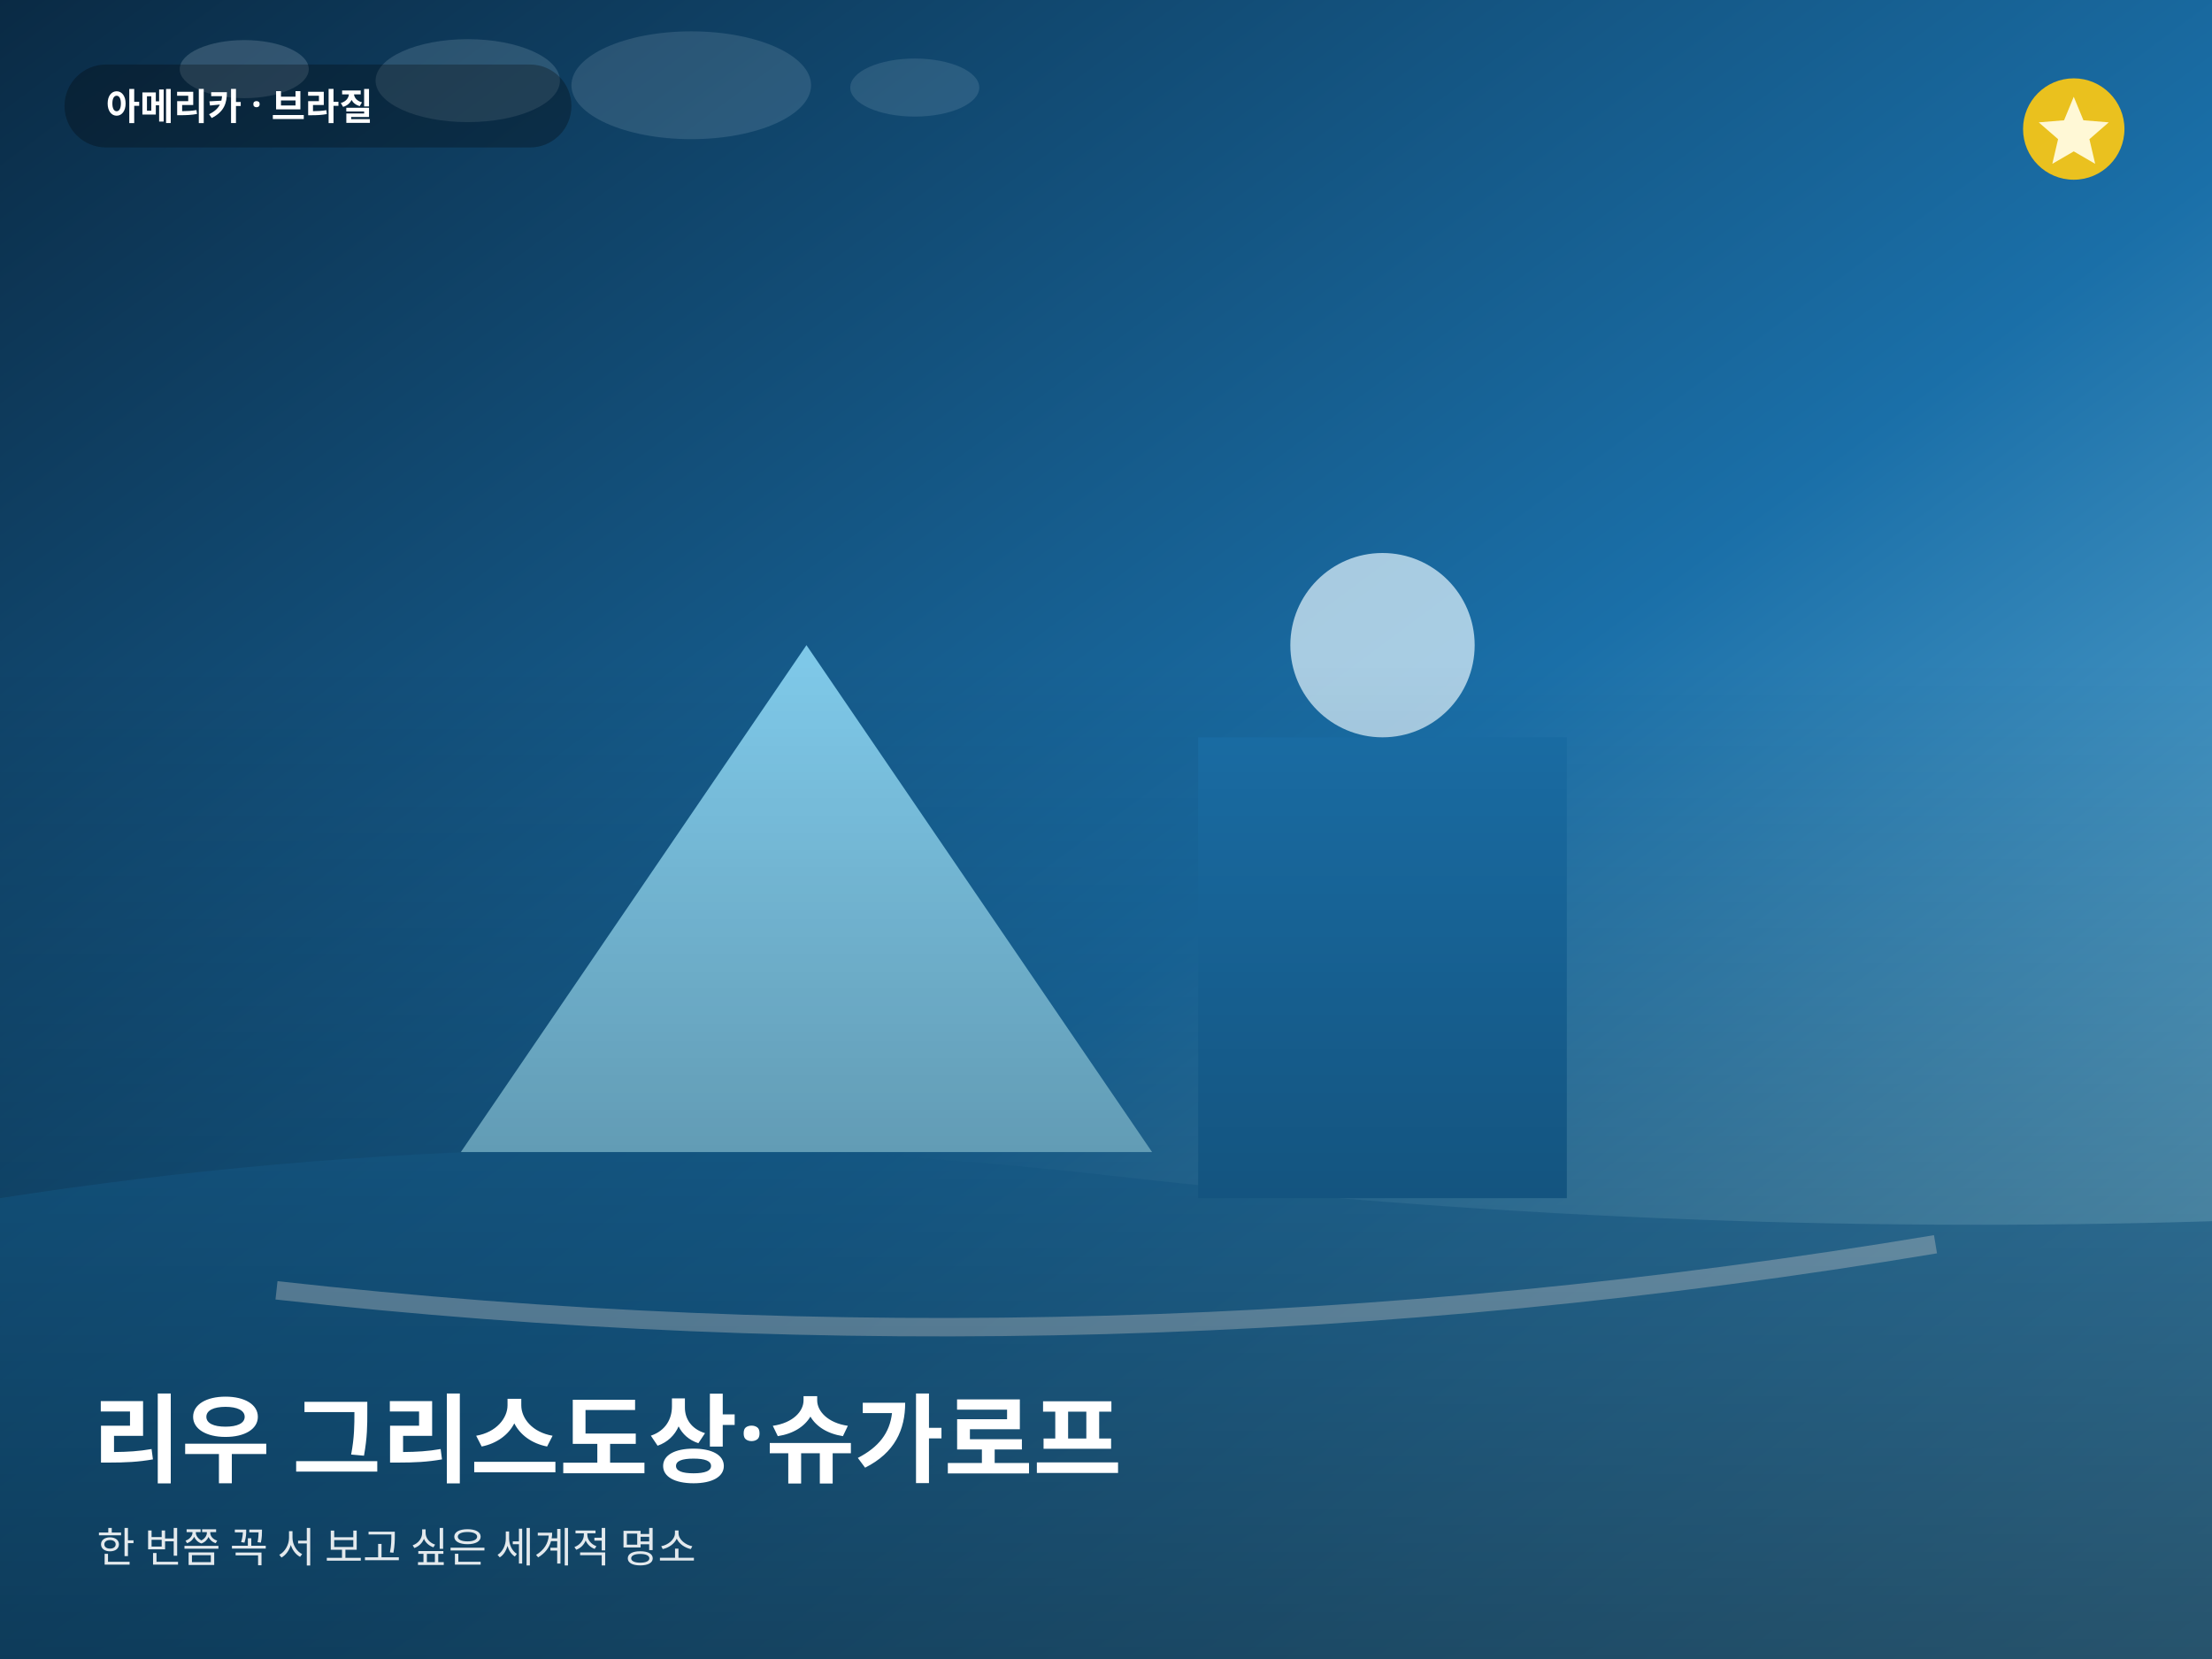
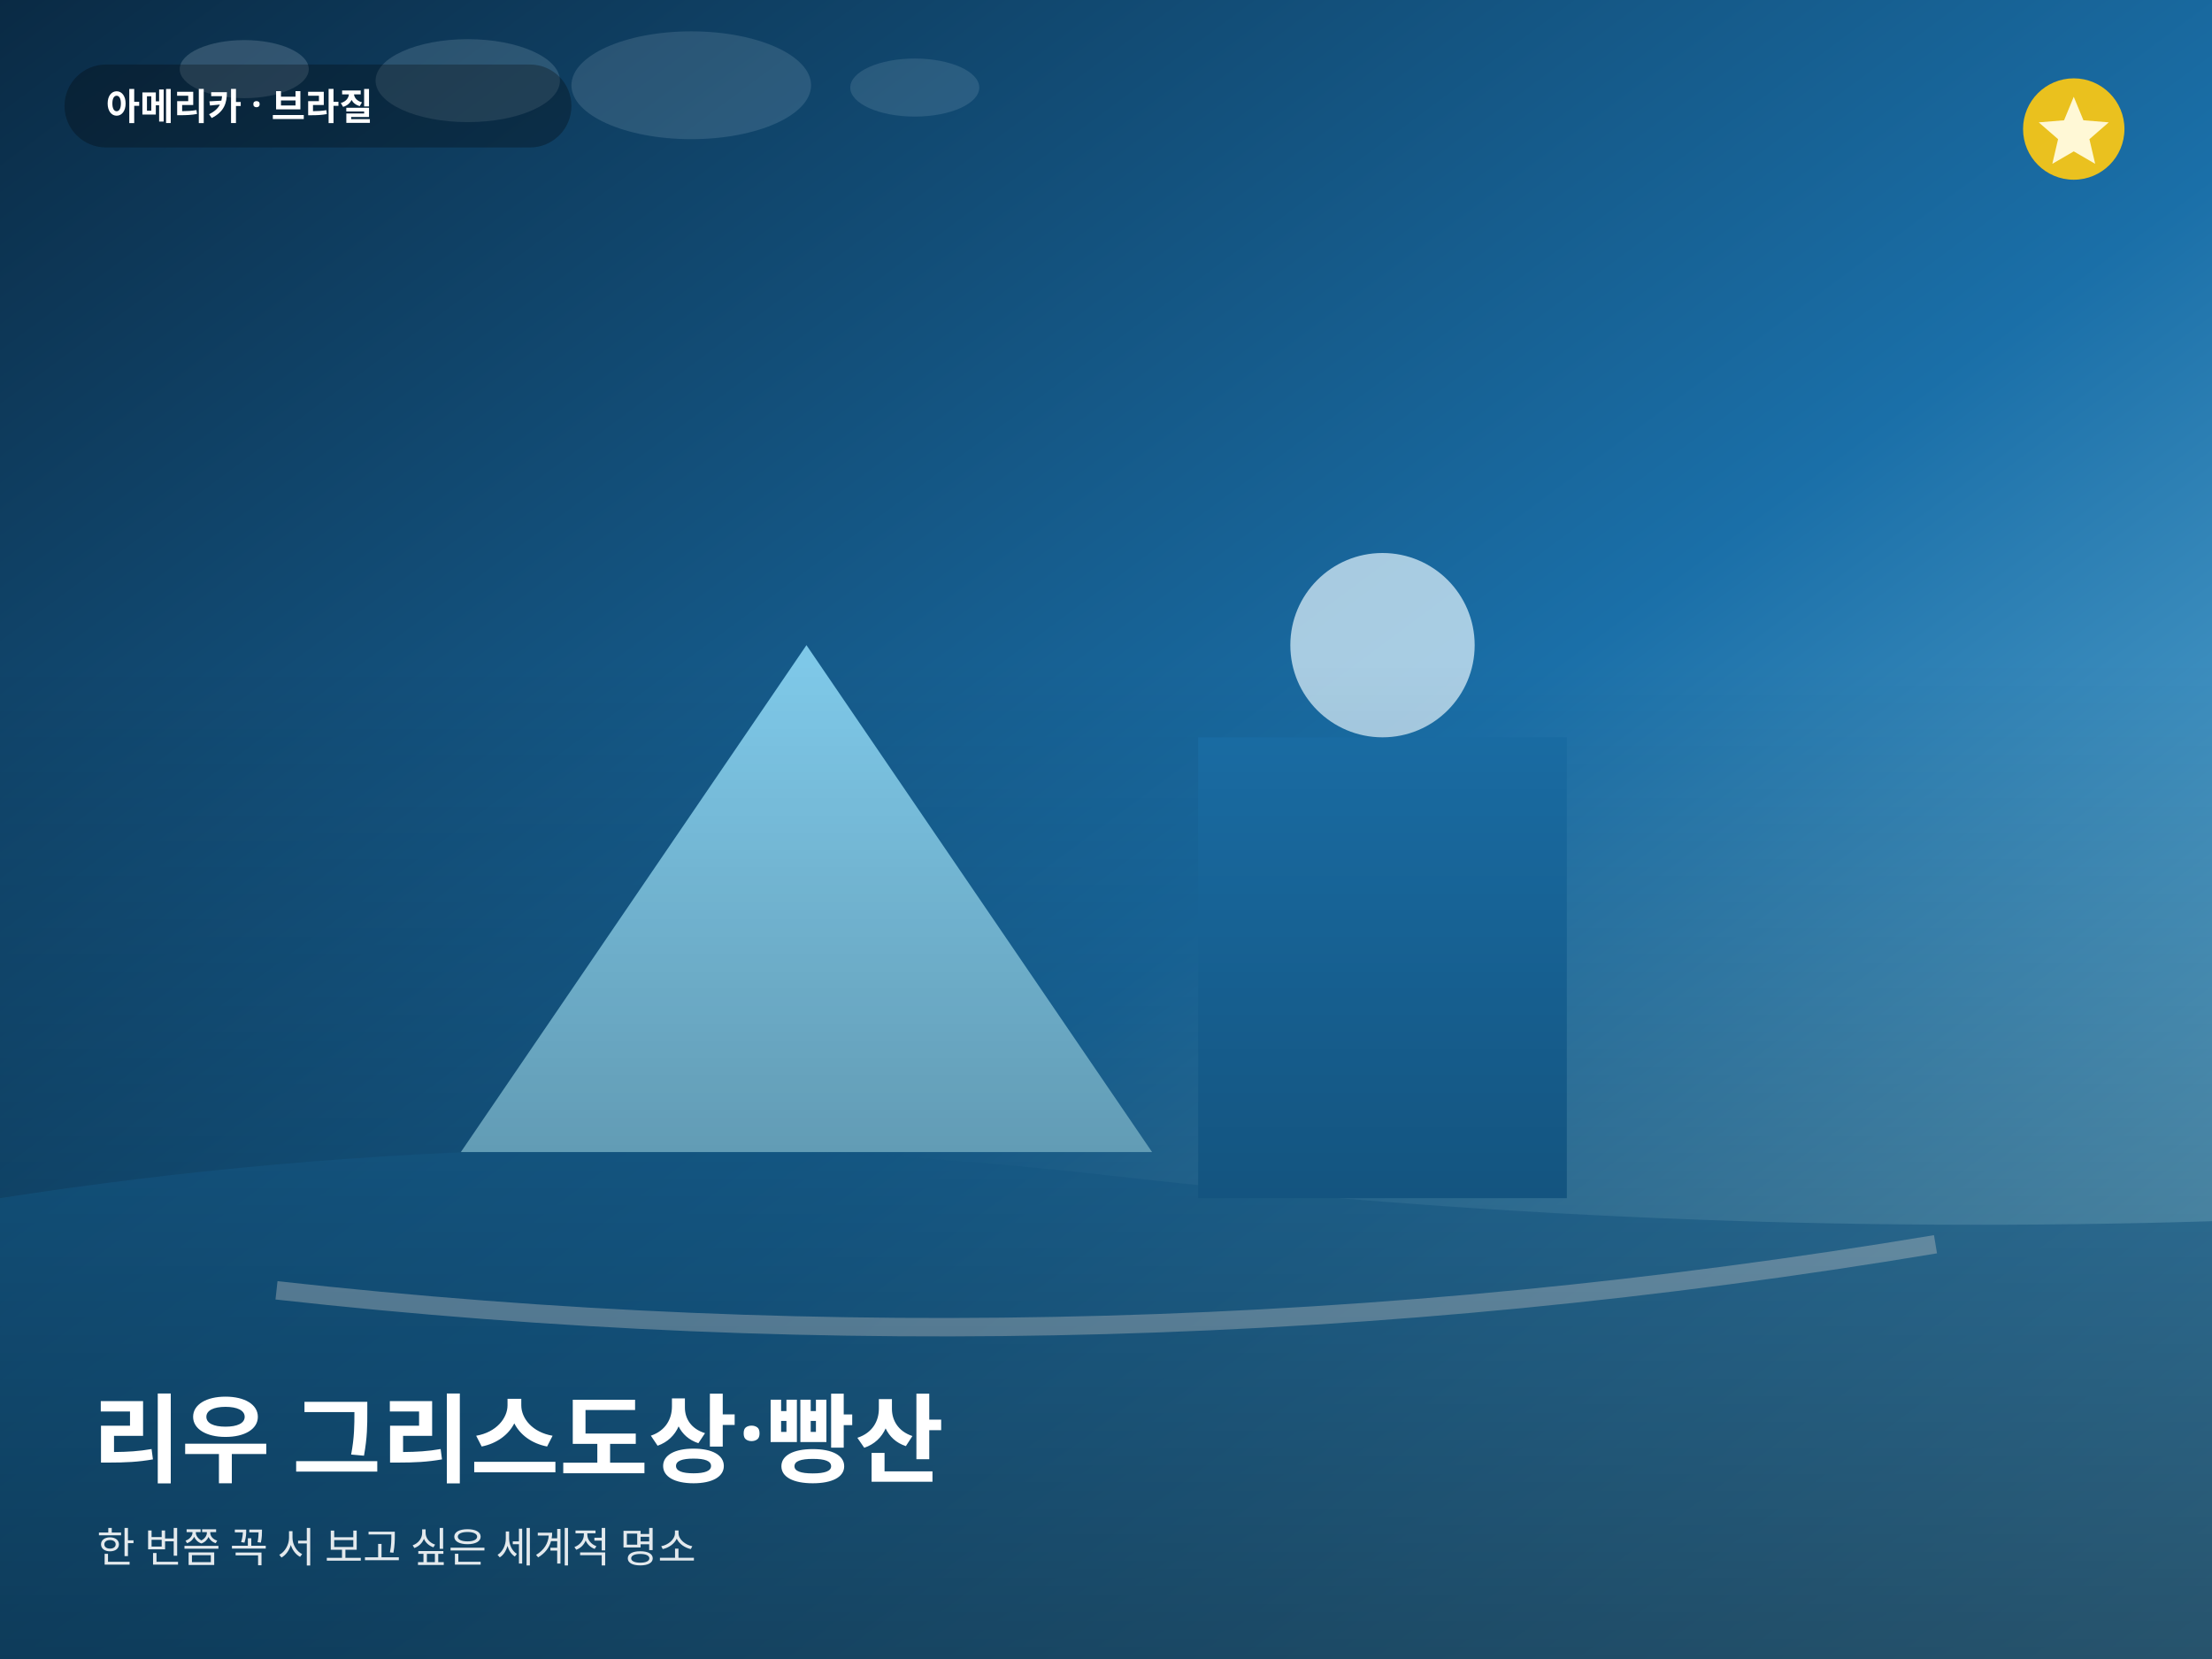
- <svg xmlns="http://www.w3.org/2000/svg" width="960" height="720" viewBox="0 0 960 720" role="img" aria-label="리우 그리스도상·슈가로프">
+ <svg xmlns="http://www.w3.org/2000/svg" width="960" height="720" viewBox="0 0 960 720" role="img" aria-label="리우 그리스도상·빵산">
  <defs>
    <linearGradient id="sky" x1="0" y1="0" x2="1" y2="1">
      <stop offset="0%" stop-color="#0a2a44" />
      <stop offset="55%" stop-color="#1a6fa8" />
      <stop offset="100%" stop-color="#7ec8e8" />
    </linearGradient>
    <linearGradient id="vignette" x1="0.5" y1="0" x2="0.5" y2="1">
      <stop offset="40%" stop-color="#000" stop-opacity="0" />
      <stop offset="100%" stop-color="#000" stop-opacity="0.45" />
    </linearGradient>
  </defs>
  <rect width="960" height="720" fill="url(#sky)" />
  <ellipse cx="106" cy="30" rx="28" ry="12.6" fill="#e6f6ff" opacity="0.168" />
  <ellipse cx="203" cy="35" rx="40" ry="18" fill="#e6f6ff" opacity="0.144" />
  <ellipse cx="300" cy="37" rx="52" ry="23.4" fill="#e6f6ff" opacity="0.128" />
  <ellipse cx="397" cy="38" rx="28" ry="12.6" fill="#e6f6ff" opacity="0.12" />
  <path d="M0 520 Q240 482.667 480 510 T960 530 L960 720 L0 720 Z" fill="#1a6fa8" opacity="0.55" />
  <path d="M200 500 L350 280 L500 500 Z" fill="#7ec8e8" />
  <rect x="520" y="320" width="160" height="200" fill="#1a6fa8" />
  <circle cx="600" cy="280" r="40" fill="#e6f6ff" opacity="0.7" />
  <path d="M120 560 Q480 600 840 540" stroke="#e6f6ff" stroke-width="8" fill="none" opacity="0.45" />
  <rect width="960" height="720" fill="url(#vignette)" />
  <circle cx="900" cy="56" r="22" fill="#f5c518" opacity="0.95" />
  <path d="M900 42l4.2 10.2 11 .9-8.4 7.3 2.5 10.7-9.3-5.4-9.3 5.4 2.5-10.7-8.4-7.3 11-.9z" fill="#fff8d6" />
  <rect x="28" y="28" rx="18" ry="18" width="220" height="36" fill="#000" fill-opacity="0.28" />
  <text x="46" y="52" fill="#fff" font-family="Georgia, 'Apple SD Gothic Neo', sans-serif" font-size="16" font-weight="700">아메리카 · 브라질</text>
-   <text x="40" y="640" fill="#fff" font-family="Georgia, 'Apple SD Gothic Neo', serif" font-size="42" font-weight="700">리우 그리스도상·슈가로프</text>
+   <text x="40" y="640" fill="#fff" font-family="Georgia, 'Apple SD Gothic Neo', serif" font-size="42" font-weight="700">리우 그리스도상·빵산</text>
  <text x="42" y="678" fill="#fff" fill-opacity="0.88" font-family="system-ui, sans-serif" font-size="18">한 번쯤 꼭 서 보고 싶은 세계적 명소</text>
</svg>
